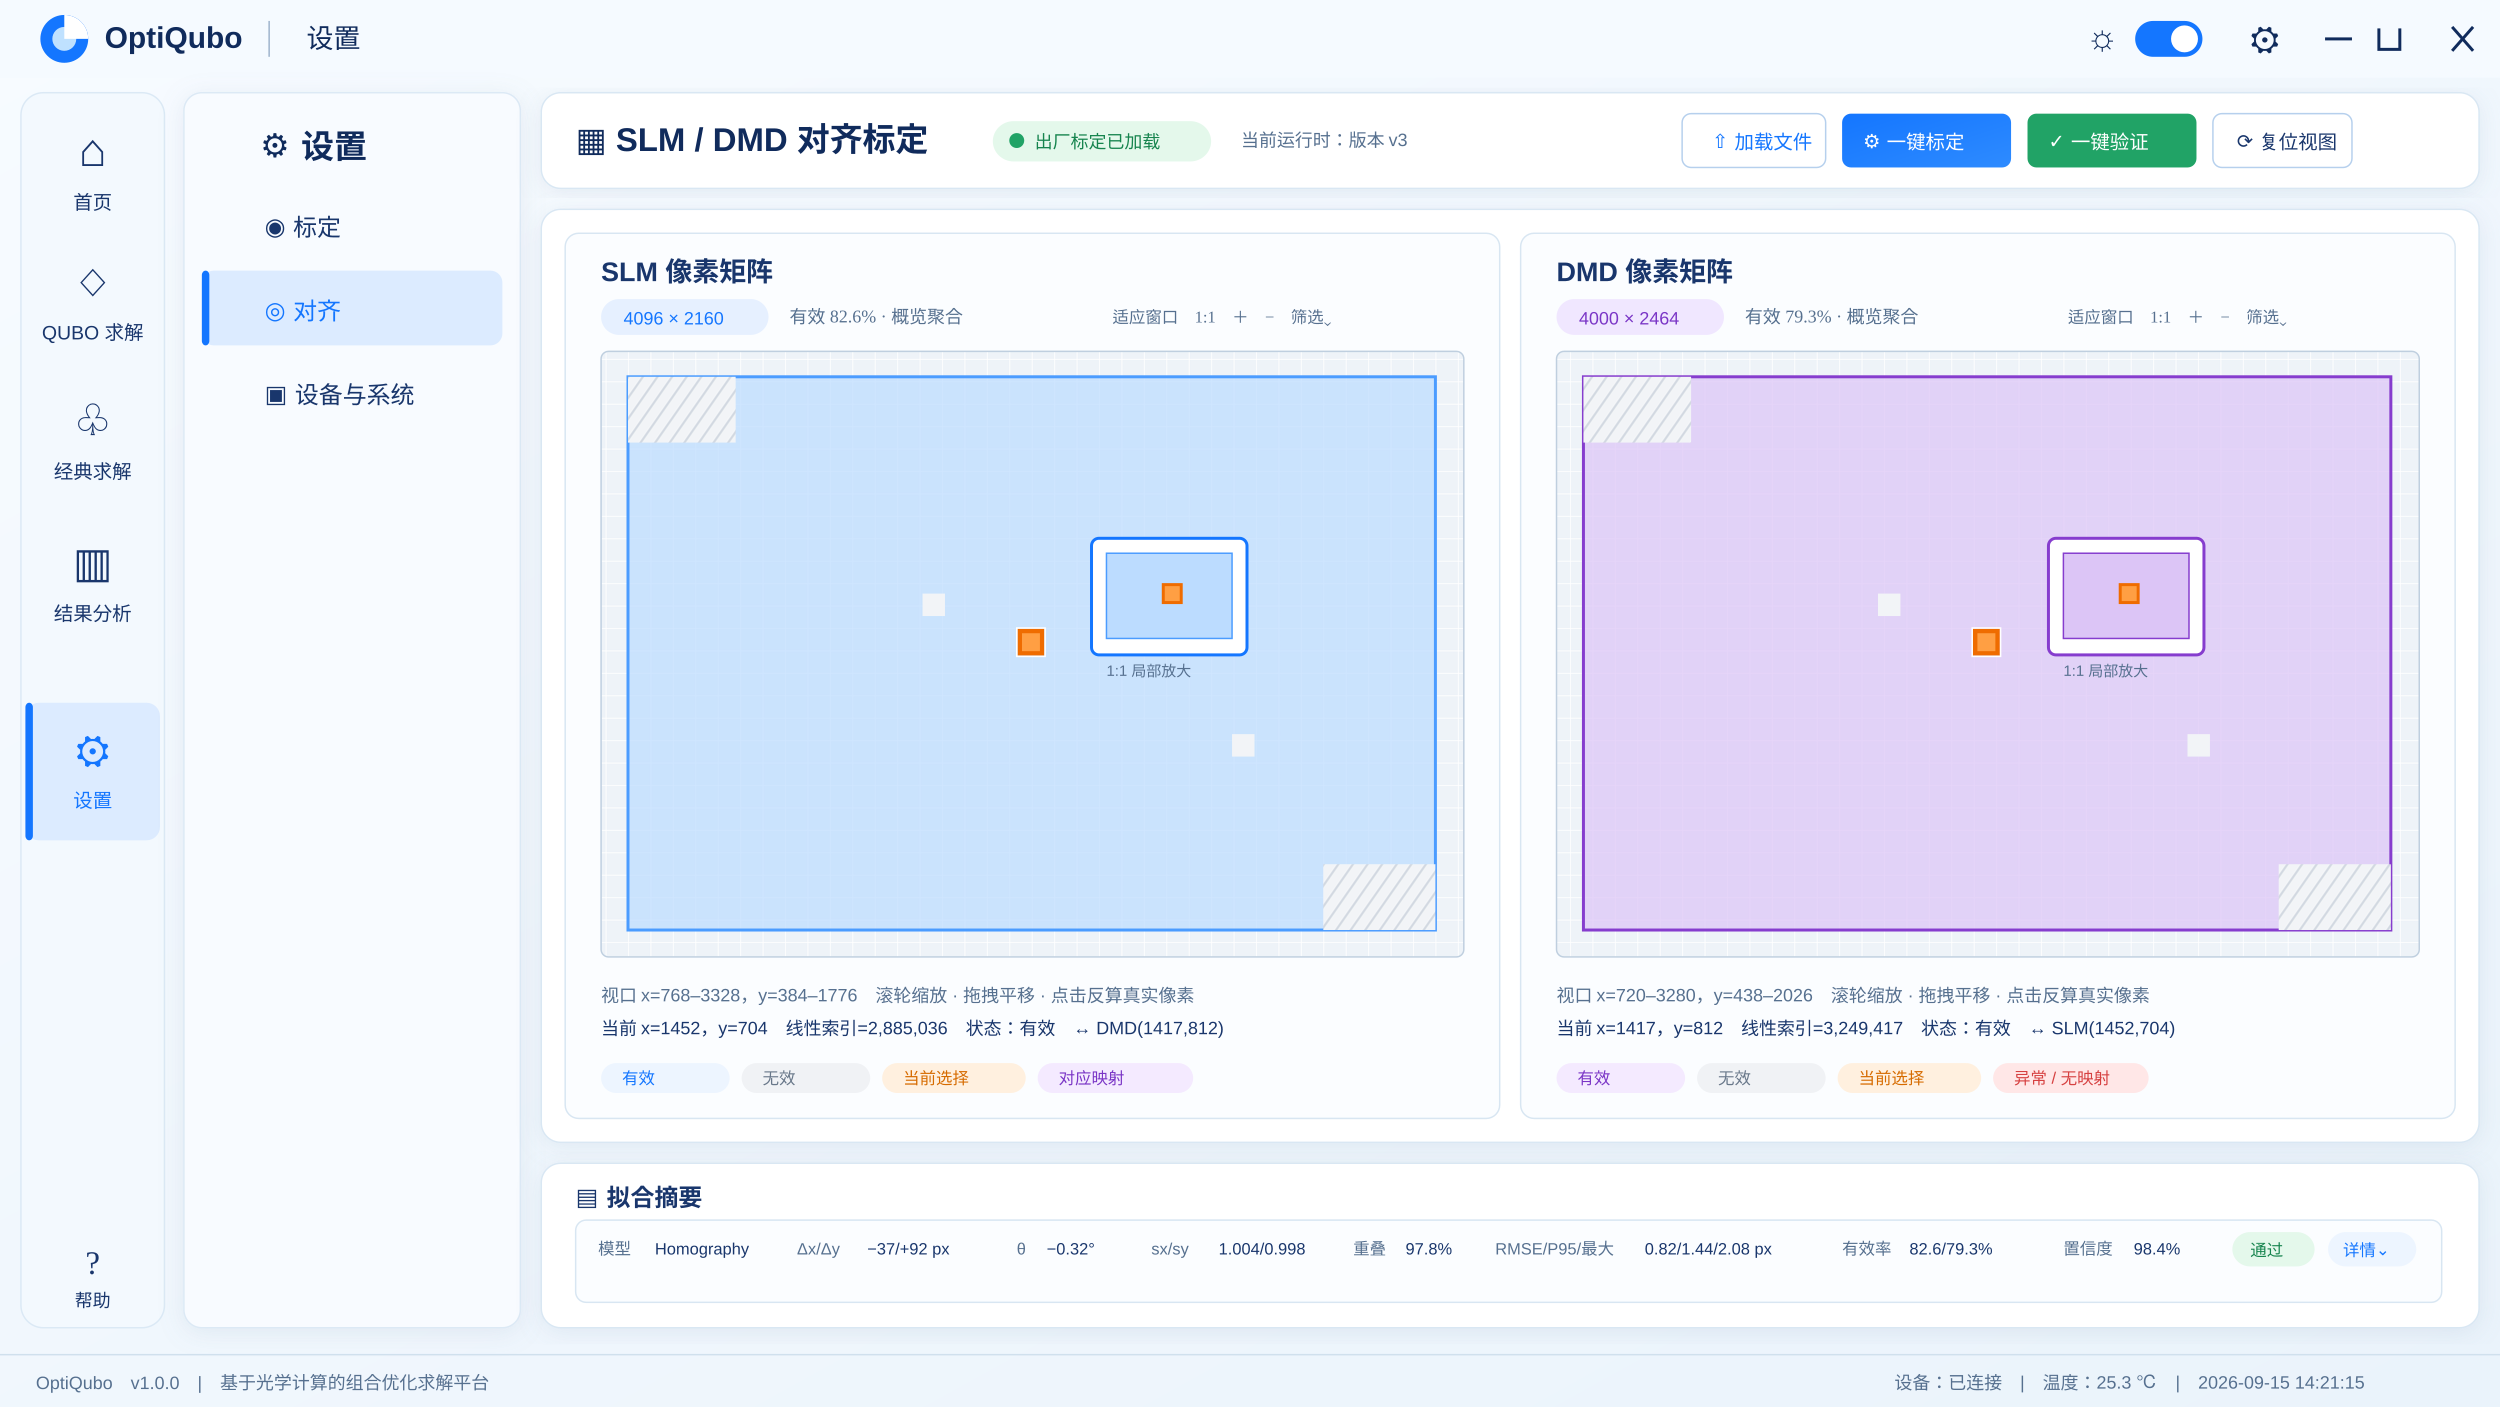
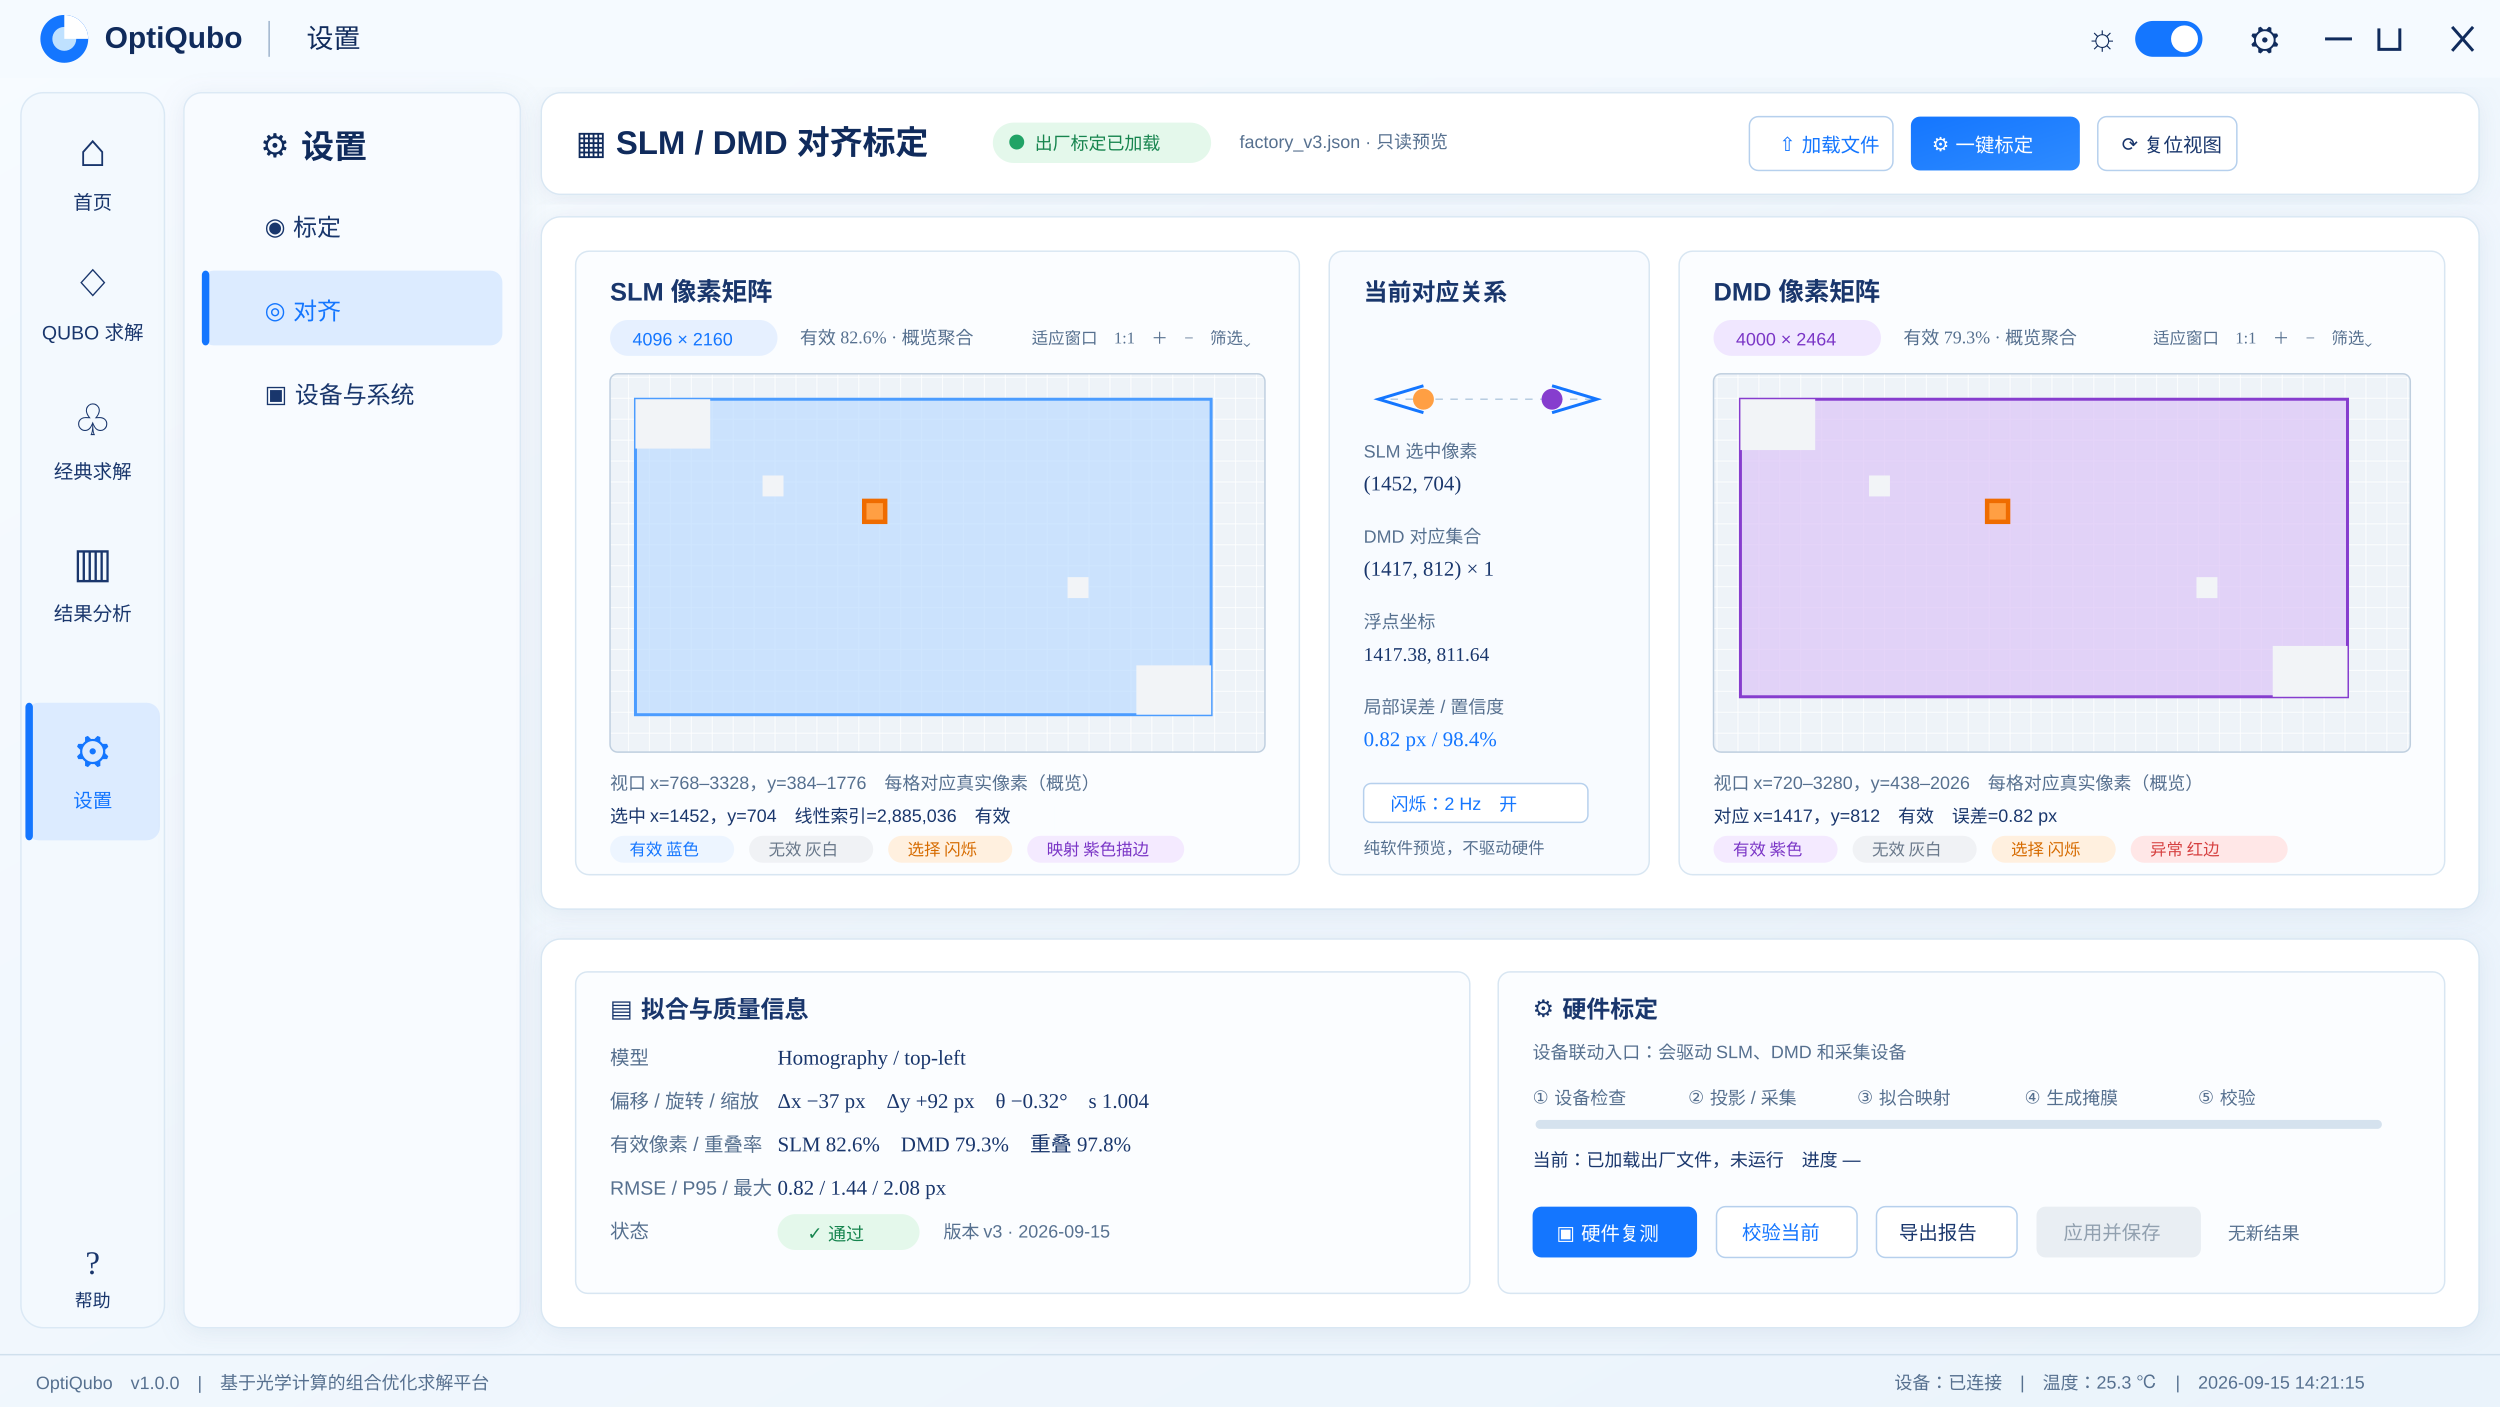
<svg xmlns="http://www.w3.org/2000/svg" width="1672" height="941" viewBox="0 0 1672 941">
  <defs>
    <linearGradient id="bg" x1="0" y1="0" x2="1" y2="1">
      <stop stop-color="#f7fbff" />
      <stop offset="1" stop-color="#eaf3fb" />
    </linearGradient>
-     <linearGradient id="blue" x1="0" y1="0" x2="1" y2="1">
+     <linearGradient id="b" x1="0" y1="0" x2="1" y2="1">
      <stop stop-color="#1476ff" />
      <stop offset="1" stop-color="#2e8bff" />
    </linearGradient>
-     <pattern id="grid" width="15" height="15" patternUnits="userSpaceOnUse">
-       <rect width="15" height="15" fill="#eef3f8" />
-       <path d="M15 0H0V15" fill="none" stroke="#fff" />
+     <pattern id="cells" width="14" height="14" patternUnits="userSpaceOnUse">
+       <rect width="14" height="14" fill="#eef3f8" />
+       <path d="M14 0H0V14" fill="none" stroke="#fff" />
    </pattern>
-     <pattern id="hatch" width="8" height="8" patternUnits="userSpaceOnUse" patternTransform="rotate(35)">
-       <rect width="8" height="8" fill="#f2f4f7" />
-       <path d="M0 0V8" stroke="#d5dbe3" stroke-width="3" />
+     <pattern id="small" width="12" height="12" patternUnits="userSpaceOnUse">
+       <rect width="12" height="12" fill="#bcdcff" />
+       <path d="M12 0H0V12" fill="none" stroke="#fff" />
    </pattern>
-     <filter id="shadow">
+     <filter id="s">
      <feDropShadow dx="0" dy="3" stdDeviation="8" flood-color="#91abc4" flood-opacity=".18" />
    </filter>
  </defs>
  <rect width="1672" height="941" fill="url(#bg)" />
  <rect width="1672" height="52" fill="#f5faff" />
  <circle cx="43" cy="26" r="16" fill="#1476ff" />
  <circle cx="43" cy="26" r="8" fill="#bfe1ff" />
  <path d="M43 10A16 16 0 0 1 59 26H43Z" fill="#fff" />
  <text x="70" y="32" font-family="Arial,Microsoft YaHei" font-size="20" font-weight="700" fill="#102b5c">OptiQubo</text>
  <path d="M180 14v24" stroke="#9eb4cc" />
  <text x="205" y="32" font-family="Arial,Microsoft YaHei" font-size="18" fill="#102b5c">设置</text>
  <text x="1395" y="33" font-size="24" fill="#102b5c">☼</text>
  <rect x="1428" y="14" width="45" height="24" rx="12" fill="#1476ff" />
  <circle cx="1461" cy="26" r="9" fill="#fff" />
  <text x="1505" y="34" font-size="24" fill="#102b5c">⚙</text>
  <path d="M1555 26h18M1591 19v14h14V19M1640 18l14 16M1654 18l-14 16" stroke="#102b5c" stroke-width="2" fill="none" />
  <rect x="14" y="62" width="96" height="826" rx="15" fill="#f3f9fe" stroke="#dbe9f5" />
  <g font-family="Arial,Microsoft YaHei" text-anchor="middle" fill="#19366c">
    <text x="62" y="111" font-size="31">⌂</text>
    <text x="62" y="140" font-size="13">首页</text>
    <text x="62" y="198" font-size="27">◇</text>
    <text x="62" y="227" font-size="13">QUBO 求解</text>
    <text x="62" y="291" font-size="29">♧</text>
    <text x="62" y="320" font-size="13">经典求解</text>
    <text x="62" y="386" font-size="28">▥</text>
    <text x="62" y="415" font-size="13">结果分析</text>
  </g>
  <rect x="17" y="470" width="90" height="92" rx="9" fill="#dcebff" />
  <rect x="17" y="470" width="5" height="92" rx="3" fill="#1476ff" />
  <text x="62" y="511" text-anchor="middle" font-size="28" fill="#1476ff">⚙</text>
  <text x="62" y="540" text-anchor="middle" font-size="13" font-family="Arial,Microsoft YaHei" fill="#1476ff">设置</text>
  <text x="62" y="852" text-anchor="middle" font-size="22" fill="#19366c">?</text>
  <text x="62" y="874" text-anchor="middle" font-size="12" font-family="Arial,Microsoft YaHei" fill="#19366c">帮助</text>
-   <rect x="123" y="62" width="225" height="826" rx="12" fill="#f8fbff" stroke="#dce9f5" filter="url(#shadow)" />
+   <rect x="123" y="62" width="225" height="826" rx="12" fill="#f8fbff" stroke="#dce9f5" filter="url(#s)" />
  <text x="174" y="105" font-family="Arial,Microsoft YaHei" font-size="22" font-weight="700" fill="#102b5c">⚙ 设置</text>
  <text x="177" y="157" font-family="Arial,Microsoft YaHei" font-size="16" fill="#19366c">◉ 标定</text>
  <rect x="135" y="181" width="201" height="50" rx="8" fill="#dcebff" />
  <rect x="135" y="181" width="5" height="50" rx="3" fill="#1476ff" />
  <text x="177" y="213" font-family="Arial,Microsoft YaHei" font-size="16" fill="#1476ff">◎ 对齐</text>
  <text x="177" y="269" font-family="Arial,Microsoft YaHei" font-size="16" fill="#19366c">▣ 设备与系统</text>
-   <rect x="362" y="62" width="1296" height="64" rx="13" fill="#fff" stroke="#d9e7f3" filter="url(#shadow)" />
-   <text x="385" y="101" font-family="Arial,Microsoft YaHei" font-size="22" font-weight="700" fill="#102b5c">▦ SLM / DMD 对齐标定</text>
-   <rect x="664" y="81" width="146" height="27" rx="14" fill="#e4f8eb" />
-   <circle cx="680" cy="94" r="5" fill="#21a366" />
-   <text x="692" y="99" font-family="Arial,Microsoft YaHei" font-size="12" fill="#16844e">出厂标定已加载</text>
-   <text x="830" y="98" font-family="Arial,Microsoft YaHei" font-size="12" fill="#56708f">当前运行时：版本 v3</text>
-   <rect x="1125" y="76" width="96" height="36" rx="6" fill="#fff" stroke="#b6d0ed" />
-   <text x="1145" y="99" font-family="Arial,Microsoft YaHei" font-size="13" fill="#1476ff">⇧ 加载文件</text>
-   <rect x="1232" y="76" width="113" height="36" rx="6" fill="url(#blue)" />
-   <text x="1246" y="99" font-family="Arial,Microsoft YaHei" font-size="13" fill="#fff">⚙ 一键标定</text>
-   <rect x="1356" y="76" width="113" height="36" rx="6" fill="#21a366" />
-   <text x="1370" y="99" font-family="Arial,Microsoft YaHei" font-size="13" fill="#fff">✓ 一键验证</text>
-   <rect x="1480" y="76" width="93" height="36" rx="6" fill="#fff" stroke="#b6d0ed" />
-   <text x="1496" y="99" font-family="Arial,Microsoft YaHei" font-size="13" fill="#19366c">⟳ 复位视图</text>
-   <rect x="362" y="140" width="1296" height="624" rx="13" fill="#fff" stroke="#d9e7f3" filter="url(#shadow)" />
-   <rect x="378" y="156" width="625" height="592" rx="9" fill="#fbfdff" stroke="#d8e6f2" />
-   <text x="402" y="188" font-family="Arial,Microsoft YaHei" font-size="18" font-weight="700" fill="#19366c">SLM 像素矩阵</text>
-   <rect x="402" y="200" width="112" height="24" rx="12" fill="#e6f0ff" />
-   <text x="417" y="217" font-family="Arial,Microsoft YaHei" font-size="12" fill="#1476ff">4096 × 2160</text>
-   <text x="528" y="216" font-size="12" fill="#56708f">有效 82.6% · 概览聚合</text>
-   <text x="744" y="216" font-size="11" fill="#56708f">适应窗口　1:1　＋　−　筛选⌄</text>
-   <rect x="402" y="235" width="577" height="405" rx="5" fill="url(#grid)" stroke="#bfcfdf" />
-   <path d="M420 252H960V622H420Z" fill="#bcdcff" opacity=".72" />
-   <path d="M420 252H960V622H420Z" fill="none" stroke="#4b9cff" stroke-width="2" />
-   <rect x="420" y="252" width="72" height="44" fill="url(#hatch)" />
-   <rect x="885" y="578" width="75" height="44" fill="url(#hatch)" />
-   <rect x="617" y="397" width="15" height="15" fill="#f2f4f7" />
-   <rect x="824" y="491" width="15" height="15" fill="#f2f4f7" />
-   <rect x="682" y="422" width="15" height="15" fill="#ff9f43" stroke="#ef6c00" stroke-width="3" />
-   <rect x="680" y="420" width="19" height="19" fill="none" stroke="#fff" />
-   <rect x="730" y="360" width="104" height="78" rx="5" fill="#fff" stroke="#1476ff" stroke-width="2" />
-   <rect x="740" y="370" width="84" height="57" fill="#bcdcff" />
-   <path d="M740 370h84v57h-84z" fill="none" stroke="#4b9cff" />
-   <rect x="778" y="391" width="12" height="12" fill="#ff9f43" stroke="#ef6c00" stroke-width="2" />
-   <text x="740" y="452" font-family="Arial,Microsoft YaHei" font-size="10" fill="#56708f">1:1 局部放大</text>
-   <text x="402" y="670" font-family="Arial,Microsoft YaHei" font-size="12" fill="#56708f">视口 x=768–3328，y=384–1776　滚轮缩放 · 拖拽平移 · 点击反算真实像素</text>
-   <text x="402" y="692" font-family="Arial,Microsoft YaHei" font-size="12" fill="#19366c">当前 x=1452，y=704　线性索引=2,885,036　状态：有效　↔ DMD(1417,812)</text>
-   <rect x="402" y="711" width="86" height="20" rx="10" fill="#edf5ff" />
-   <text x="416" y="725" font-family="Arial,Microsoft YaHei" font-size="11" fill="#1476ff">有效</text>
-   <rect x="496" y="711" width="86" height="20" rx="10" fill="#f0f2f5" />
-   <text x="510" y="725" font-family="Arial,Microsoft YaHei" font-size="11" fill="#687789">无效</text>
-   <rect x="590" y="711" width="96" height="20" rx="10" fill="#fff0df" />
-   <text x="604" y="725" font-family="Arial,Microsoft YaHei" font-size="11" fill="#d66b00">当前选择</text>
-   <rect x="694" y="711" width="104" height="20" rx="10" fill="#f4eaff" />
-   <text x="708" y="725" font-family="Arial,Microsoft YaHei" font-size="11" fill="#7a35c6">对应映射</text>
-   <rect x="1017" y="156" width="625" height="592" rx="9" fill="#fbfdff" stroke="#d8e6f2" />
-   <text x="1041" y="188" font-family="Arial,Microsoft YaHei" font-size="18" font-weight="700" fill="#19366c">DMD 像素矩阵</text>
-   <rect x="1041" y="200" width="112" height="24" rx="12" fill="#f0e7ff" />
-   <text x="1056" y="217" font-family="Arial,Microsoft YaHei" font-size="12" fill="#7a35c6">4000 × 2464</text>
-   <text x="1167" y="216" font-size="12" fill="#56708f">有效 79.3% · 概览聚合</text>
-   <text x="1383" y="216" font-size="11" fill="#56708f">适应窗口　1:1　＋　−　筛选⌄</text>
-   <rect x="1041" y="235" width="577" height="405" rx="5" fill="url(#grid)" stroke="#bfcfdf" />
-   <path d="M1059 252H1599V622H1059Z" fill="#dcc5f6" opacity=".72" />
-   <path d="M1059 252H1599V622H1059Z" fill="none" stroke="#863dce" stroke-width="2" />
-   <rect x="1059" y="252" width="72" height="44" fill="url(#hatch)" />
-   <rect x="1524" y="578" width="75" height="44" fill="url(#hatch)" />
-   <rect x="1256" y="397" width="15" height="15" fill="#f2f4f7" />
-   <rect x="1463" y="491" width="15" height="15" fill="#f2f4f7" />
-   <rect x="1321" y="422" width="15" height="15" fill="#ff9f43" stroke="#ef6c00" stroke-width="3" />
-   <rect x="1319" y="420" width="19" height="19" fill="none" stroke="#fff" />
-   <rect x="1370" y="360" width="104" height="78" rx="5" fill="#fff" stroke="#863dce" stroke-width="2" />
-   <rect x="1380" y="370" width="84" height="57" fill="#dcc5f6" />
-   <path d="M1380 370h84v57h-84z" fill="none" stroke="#863dce" />
-   <rect x="1418" y="391" width="12" height="12" fill="#ff9f43" stroke="#ef6c00" stroke-width="2" />
-   <text x="1380" y="452" font-family="Arial,Microsoft YaHei" font-size="10" fill="#56708f">1:1 局部放大</text>
-   <text x="1041" y="670" font-family="Arial,Microsoft YaHei" font-size="12" fill="#56708f">视口 x=720–3280，y=438–2026　滚轮缩放 · 拖拽平移 · 点击反算真实像素</text>
-   <text x="1041" y="692" font-family="Arial,Microsoft YaHei" font-size="12" fill="#19366c">当前 x=1417，y=812　线性索引=3,249,417　状态：有效　↔ SLM(1452,704)</text>
-   <rect x="1041" y="711" width="86" height="20" rx="10" fill="#f4eaff" />
-   <text x="1055" y="725" font-family="Arial,Microsoft YaHei" font-size="11" fill="#7a35c6">有效</text>
-   <rect x="1135" y="711" width="86" height="20" rx="10" fill="#f0f2f5" />
-   <text x="1149" y="725" font-family="Arial,Microsoft YaHei" font-size="11" fill="#687789">无效</text>
-   <rect x="1229" y="711" width="96" height="20" rx="10" fill="#fff0df" />
-   <text x="1243" y="725" font-family="Arial,Microsoft YaHei" font-size="11" fill="#d66b00">当前选择</text>
-   <rect x="1333" y="711" width="104" height="20" rx="10" fill="#ffe7e7" />
-   <text x="1347" y="725" font-family="Arial,Microsoft YaHei" font-size="11" fill="#d64040">异常 / 无映射</text>
-   <rect x="362" y="778" width="1296" height="110" rx="13" fill="#fff" stroke="#d9e7f3" filter="url(#shadow)" />
-   <text x="385" y="806" font-family="Arial,Microsoft YaHei" font-size="16" font-weight="700" fill="#19366c">▤ 拟合摘要</text>
-   <rect x="385" y="816" width="1248" height="55" rx="7" fill="#fbfdff" stroke="#d8e6f2" />
-   <g font-family="Arial,Microsoft YaHei" font-size="11" fill="#56708f">
-     <text x="400" y="839">模型</text>
-     <text x="438" y="839" fill="#19366c">Homography</text>
-     <text x="533" y="839">Δx/Δy</text>
-     <text x="580" y="839" fill="#19366c">−37/+92 px</text>
-     <text x="680" y="839">θ</text>
-     <text x="700" y="839" fill="#19366c">−0.32°</text>
-     <text x="770" y="839">sx/sy</text>
-     <text x="815" y="839" fill="#19366c">1.004/0.998</text>
-     <text x="905" y="839">重叠</text>
-     <text x="940" y="839" fill="#19366c">97.8%</text>
-     <text x="1000" y="839">RMSE/P95/最大</text>
-     <text x="1100" y="839" fill="#19366c">0.82/1.44/2.08 px</text>
-     <text x="1232" y="839">有效率</text>
-     <text x="1277" y="839" fill="#19366c">82.6/79.3%</text>
-     <text x="1380" y="839">置信度</text>
-     <text x="1427" y="839" fill="#19366c">98.4%</text>
-     <rect x="1493" y="824" width="55" height="23" rx="12" fill="#e4f8eb" />
-     <text x="1505" y="840" fill="#16844e">通过</text>
-     <rect x="1557" y="824" width="59" height="23" rx="12" fill="#edf5ff" />
-     <text x="1567" y="840" fill="#1476ff">详情⌄</text>
+   <rect x="362" y="62" width="1296" height="68" rx="13" fill="#fff" stroke="#d9e7f3" filter="url(#s)" />
+   <text x="385" y="103" font-family="Arial,Microsoft YaHei" font-size="22" font-weight="700" fill="#102b5c">▦ SLM / DMD 对齐标定</text>
+   <rect x="664" y="82" width="146" height="27" rx="14" fill="#e4f8eb" />
+   <circle cx="680" cy="95" r="5" fill="#21a366" />
+   <text x="692" y="100" font-family="Arial,Microsoft YaHei" font-size="12" fill="#16844e">出厂标定已加载</text>
+   <text x="829" y="99" font-family="Arial,Microsoft YaHei" font-size="12" fill="#56708f">factory_v3.json · 只读预览</text>
+   <rect x="1170" y="78" width="96" height="36" rx="6" fill="#fff" stroke="#b6d0ed" />
+   <text x="1190" y="101" font-family="Arial,Microsoft YaHei" font-size="13" fill="#1476ff">⇧ 加载文件</text>
+   <rect x="1278" y="78" width="113" height="36" rx="6" fill="url(#b)" />
+   <text x="1292" y="101" font-family="Arial,Microsoft YaHei" font-size="13" fill="#fff">⚙ 一键标定</text>
+   <rect x="1403" y="78" width="93" height="36" rx="6" fill="#fff" stroke="#b6d0ed" />
+   <text x="1419" y="101" font-family="Arial,Microsoft YaHei" font-size="13" fill="#19366c">⟳ 复位视图</text>
+   <rect x="362" y="145" width="1296" height="463" rx="13" fill="#fff" stroke="#d9e7f3" filter="url(#s)" />
+   <rect x="385" y="168" width="484" height="417" rx="9" fill="#fbfdff" stroke="#d8e6f2" />
+   <text x="408" y="201" font-family="Arial,Microsoft YaHei" font-size="17" font-weight="700" fill="#19366c">SLM 像素矩阵</text>
+   <rect x="408" y="214" width="112" height="24" rx="12" fill="#e6f0ff" />
+   <text x="423" y="231" font-family="Arial,Microsoft YaHei" font-size="12" fill="#1476ff">4096 × 2160</text>
+   <text x="535" y="230" font-size="12" fill="#56708f">有效 82.6% · 概览聚合</text>
+   <text x="690" y="230" font-size="11" fill="#56708f">适应窗口　1:1　＋　−　筛选⌄</text>
+   <rect x="408" y="250" width="438" height="253" rx="5" fill="url(#cells)" stroke="#bfcfdf" />
+   <path d="M425 267H810V478H425Z" fill="#bcdcff" opacity=".7" />
+   <path d="M425 267H810V478H425Z" fill="none" stroke="#4b9cff" stroke-width="2" />
+   <rect x="425" y="267" width="50" height="33" fill="#f2f4f7" />
+   <rect x="760" y="445" width="50" height="33" fill="#f2f4f7" />
+   <rect x="510" y="318" width="14" height="14" fill="#f2f4f7" />
+   <rect x="714" y="386" width="14" height="14" fill="#f2f4f7" />
+   <rect x="578" y="335" width="14" height="14" fill="#ff9f43" stroke="#ef6c00" stroke-width="3" />
+   <text x="408" y="528" font-family="Arial,Microsoft YaHei" font-size="12" fill="#56708f">视口 x=768–3328，y=384–1776　每格对应真实像素（概览）</text>
+   <text x="408" y="550" font-family="Arial,Microsoft YaHei" font-size="12" fill="#19366c">选中 x=1452，y=704　线性索引=2,883,?　有效</text>
+   <rect x="408" y="559" width="83" height="18" rx="9" fill="#edf5ff" />
+   <text x="421" y="572" font-family="Arial,Microsoft YaHei" font-size="11" fill="#1476ff">有效 蓝色</text>
+   <rect x="501" y="559" width="83" height="18" rx="9" fill="#f0f2f5" />
+   <text x="514" y="572" font-family="Arial,Microsoft YaHei" font-size="11" fill="#687789">无效 灰白</text>
+   <rect x="594" y="559" width="83" height="18" rx="9" fill="#fff0df" />
+   <text x="607" y="572" font-family="Arial,Microsoft YaHei" font-size="11" fill="#d66b00">选择 闪烁</text>
+   <rect x="687" y="559" width="105" height="18" rx="9" fill="#f4eaff" />
+   <text x="700" y="572" font-family="Arial,Microsoft YaHei" font-size="11" fill="#7a35c6">映射 紫色描边</text>
+   <rect x="889" y="168" width="214" height="417" rx="9" fill="#f8fbff" stroke="#d8e6f2" />
+   <text x="912" y="201" font-family="Arial,Microsoft YaHei" font-size="16" font-weight="700" fill="#19366c">当前对应关系</text>
+   <path d="M920 267h150" stroke="#b6cce0" stroke-dasharray="5 5" />
+   <path d="M952 258l-30 9 30 9M1038 258l30 9-30 9" fill="none" stroke="#1476ff" stroke-width="2" />
+   <circle cx="952" cy="267" r="7" fill="#ff9f43" />
+   <circle cx="1038" cy="267" r="7" fill="#863dce" />
+   <text x="912" y="306" font-family="Arial,Microsoft YaHei" font-size="12" fill="#56708f">SLM 选中像素</text>
+   <text x="912" y="328" font-size="14" fill="#19366c">(1452, 704)</text>
+   <text x="912" y="363" font-family="Arial,Microsoft YaHei" font-size="12" fill="#56708f">DMD 对应集合</text>
+   <text x="912" y="385" font-size="14" fill="#19366c">(1417, 812) × 1</text>
+   <text x="912" y="420" font-family="Arial,Microsoft YaHei" font-size="12" fill="#56708f">浮点坐标</text>
+   <text x="912" y="442" font-size="13" fill="#19366c">1417.38, 811.64</text>
+   <text x="912" y="477" font-family="Arial,Microsoft YaHei" font-size="12" fill="#56708f">局部误差 / 置信度</text>
+   <text x="912" y="499" font-size="14" fill="#1476ff">0.82 px / 98.4%</text>
+   <rect x="912" y="524" width="150" height="26" rx="5" fill="#fff" stroke="#b6d0ed" />
+   <text x="930" y="542" font-family="Arial,Microsoft YaHei" font-size="12" fill="#1476ff">闪烁：2 Hz　开</text>
+   <text x="912" y="571" font-family="Arial,Microsoft YaHei" font-size="11" fill="#56708f">纯软件预览，不驱动硬件</text>
+   <rect x="1123" y="168" width="512" height="417" rx="9" fill="#fbfdff" stroke="#d8e6f2" />
+   <text x="1146" y="201" font-family="Arial,Microsoft YaHei" font-size="17" font-weight="700" fill="#19366c">DMD 像素矩阵</text>
+   <rect x="1146" y="214" width="112" height="24" rx="12" fill="#f0e7ff" />
+   <text x="1161" y="231" font-family="Arial,Microsoft YaHei" font-size="12" fill="#7a35c6">4000 × 2464</text>
+   <text x="1273" y="230" font-size="12" fill="#56708f">有效 79.3% · 概览聚合</text>
+   <text x="1440" y="230" font-size="11" fill="#56708f">适应窗口　1:1　＋　−　筛选⌄</text>
+   <rect x="1146" y="250" width="466" height="253" rx="5" fill="url(#cells)" stroke="#bfcfdf" />
+   <path d="M1164 267H1570V466H1164Z" fill="#dcc5f6" opacity=".72" />
+   <path d="M1164 267H1570V466H1164Z" fill="none" stroke="#863dce" stroke-width="2" />
+   <rect x="1164" y="267" width="50" height="34" fill="#f2f4f7" />
+   <rect x="1520" y="432" width="50" height="34" fill="#f2f4f7" />
+   <rect x="1250" y="318" width="14" height="14" fill="#f2f4f7" />
+   <rect x="1469" y="386" width="14" height="14" fill="#f2f4f7" />
+   <rect x="1329" y="335" width="14" height="14" fill="#ff9f43" stroke="#ef6c00" stroke-width="3" />
+   <text x="1146" y="528" font-family="Arial,Microsoft YaHei" font-size="12" fill="#56708f">视口 x=720–3280，y=438–2026　每格对应真实像素（概览）</text>
+   <text x="1146" y="550" font-family="Arial,Microsoft YaHei" font-size="12" fill="#19366c">对应 x=1417，y=812　有效　误差=0.82 px</text>
+   <rect x="1146" y="559" width="83" height="18" rx="9" fill="#f4eaff" />
+   <text x="1159" y="572" font-family="Arial,Microsoft YaHei" font-size="11" fill="#7a35c6">有效 紫色</text>
+   <rect x="1239" y="559" width="83" height="18" rx="9" fill="#f0f2f5" />
+   <text x="1252" y="572" font-family="Arial,Microsoft YaHei" font-size="11" fill="#687789">无效 灰白</text>
+   <rect x="1332" y="559" width="83" height="18" rx="9" fill="#fff0df" />
+   <text x="1345" y="572" font-family="Arial,Microsoft YaHei" font-size="11" fill="#d66b00">选择 闪烁</text>
+   <rect x="1425" y="559" width="105" height="18" rx="9" fill="#ffe7e7" />
+   <text x="1438" y="572" font-family="Arial,Microsoft YaHei" font-size="11" fill="#d64040">异常 红边</text>
+   <rect x="362" y="628" width="1296" height="260" rx="13" fill="#fff" stroke="#d9e7f3" filter="url(#s)" />
+   <rect x="385" y="650" width="598" height="215" rx="8" fill="#fbfdff" stroke="#d8e6f2" />
+   <text x="408" y="680" font-family="Arial,Microsoft YaHei" font-size="16" font-weight="700" fill="#19366c">▤ 拟合与质量信息</text>
+   <text x="408" y="712" font-family="Arial,Microsoft YaHei" font-size="13" fill="#56708f">模型</text>
+   <text x="520" y="712" font-size="14" fill="#19366c">Homography / top-left</text>
+   <text x="408" y="741" font-family="Arial,Microsoft YaHei" font-size="13" fill="#56708f">偏移 / 旋转 / 缩放</text>
+   <text x="520" y="741" font-size="14" fill="#19366c">Δx −37 px　Δy +92 px　θ −0.32°　s 1.004</text>
+   <text x="408" y="770" font-family="Arial,Microsoft YaHei" font-size="13" fill="#56708f">有效像素 / 重叠率</text>
+   <text x="520" y="770" font-size="14" fill="#19366c">SLM 82.6%　DMD 79.3%　重叠 97.8%</text>
+   <text x="408" y="799" font-family="Arial,Microsoft YaHei" font-size="13" fill="#56708f">RMSE / P95 / 最大</text>
+   <text x="520" y="799" font-size="14" fill="#19366c">0.82 / 1.44 / 2.08 px</text>
+   <text x="408" y="828" font-family="Arial,Microsoft YaHei" font-size="13" fill="#56708f">状态</text>
+   <rect x="520" y="812" width="95" height="24" rx="12" fill="#e4f8eb" />
+   <text x="540" y="829" font-family="Arial,Microsoft YaHei" font-size="12" fill="#16844e">✓ 通过</text>
+   <text x="631" y="828" font-family="Arial,Microsoft YaHei" font-size="12" fill="#56708f">版本 v3 · 2026-09-15</text>
+   <rect x="1002" y="650" width="633" height="215" rx="8" fill="#fbfdff" stroke="#d8e6f2" />
+   <text x="1025" y="680" font-family="Arial,Microsoft YaHei" font-size="16" font-weight="700" fill="#19366c">⚙ 硬件标定</text>
+   <text x="1025" y="708" font-family="Arial,Microsoft YaHei" font-size="12" fill="#56708f">设备联动入口：会驱动 SLM、DMD 和采集设备</text>
+   <g font-family="Arial,Microsoft YaHei" font-size="12" fill="#56708f">
+     <text x="1025" y="738">① 设备检查</text>
+     <text x="1129" y="738">② 投影 / 采集</text>
+     <text x="1242" y="738">③ 拟合映射</text>
+     <text x="1354" y="738">④ 生成掩膜</text>
+     <text x="1470" y="738">⑤ 校验</text>
  </g>
+   <path d="M1030 752h560" stroke="#d5e2ee" stroke-width="6" stroke-linecap="round" />
+   <text x="1025" y="780" font-family="Arial,Microsoft YaHei" font-size="12" fill="#19366c">当前：已加载出厂文件，未运行　进度 —</text>
+   <rect x="1025" y="807" width="110" height="34" rx="6" fill="#1476ff" />
+   <text x="1041" y="829" font-family="Arial,Microsoft YaHei" font-size="13" fill="#fff">▣ 硬件复测</text>
+   <rect x="1148" y="807" width="94" height="34" rx="6" fill="#fff" stroke="#b6d0ed" />
+   <text x="1165" y="829" font-family="Arial,Microsoft YaHei" font-size="13" fill="#1476ff">校验当前</text>
+   <rect x="1255" y="807" width="94" height="34" rx="6" fill="#fff" stroke="#b6d0ed" />
+   <text x="1270" y="829" font-family="Arial,Microsoft YaHei" font-size="13" fill="#19366c">导出报告</text>
+   <rect x="1362" y="807" width="110" height="34" rx="6" fill="#e9eef3" />
+   <text x="1380" y="829" font-family="Arial,Microsoft YaHei" font-size="13" fill="#91a0af">应用并保存</text>
+   <text x="1490" y="829" font-family="Arial,Microsoft YaHei" font-size="12" fill="#56708f">无新结果</text>
  <path d="M0 906h1672" stroke="#d0e0ed" />
  <text x="24" y="929" font-family="Arial,Microsoft YaHei" font-size="12" fill="#56708f">OptiQubo　v1.0.0　|　基于光学计算的组合优化求解平台</text>
  <text x="1267" y="929" font-family="Arial,Microsoft YaHei" font-size="12" fill="#56708f">设备：已连接　|　温度：25.3 ℃　|　2026-09-15 14:21:15</text>
+   <rect x="405" y="539" width="300" height="17" fill="#fbfdff" />
+   <text x="408" y="550" font-family="Arial,Microsoft YaHei" font-size="12" fill="#19366c">选中 x=1452，y=704　线性索引=2,885,036　有效</text>
</svg>
